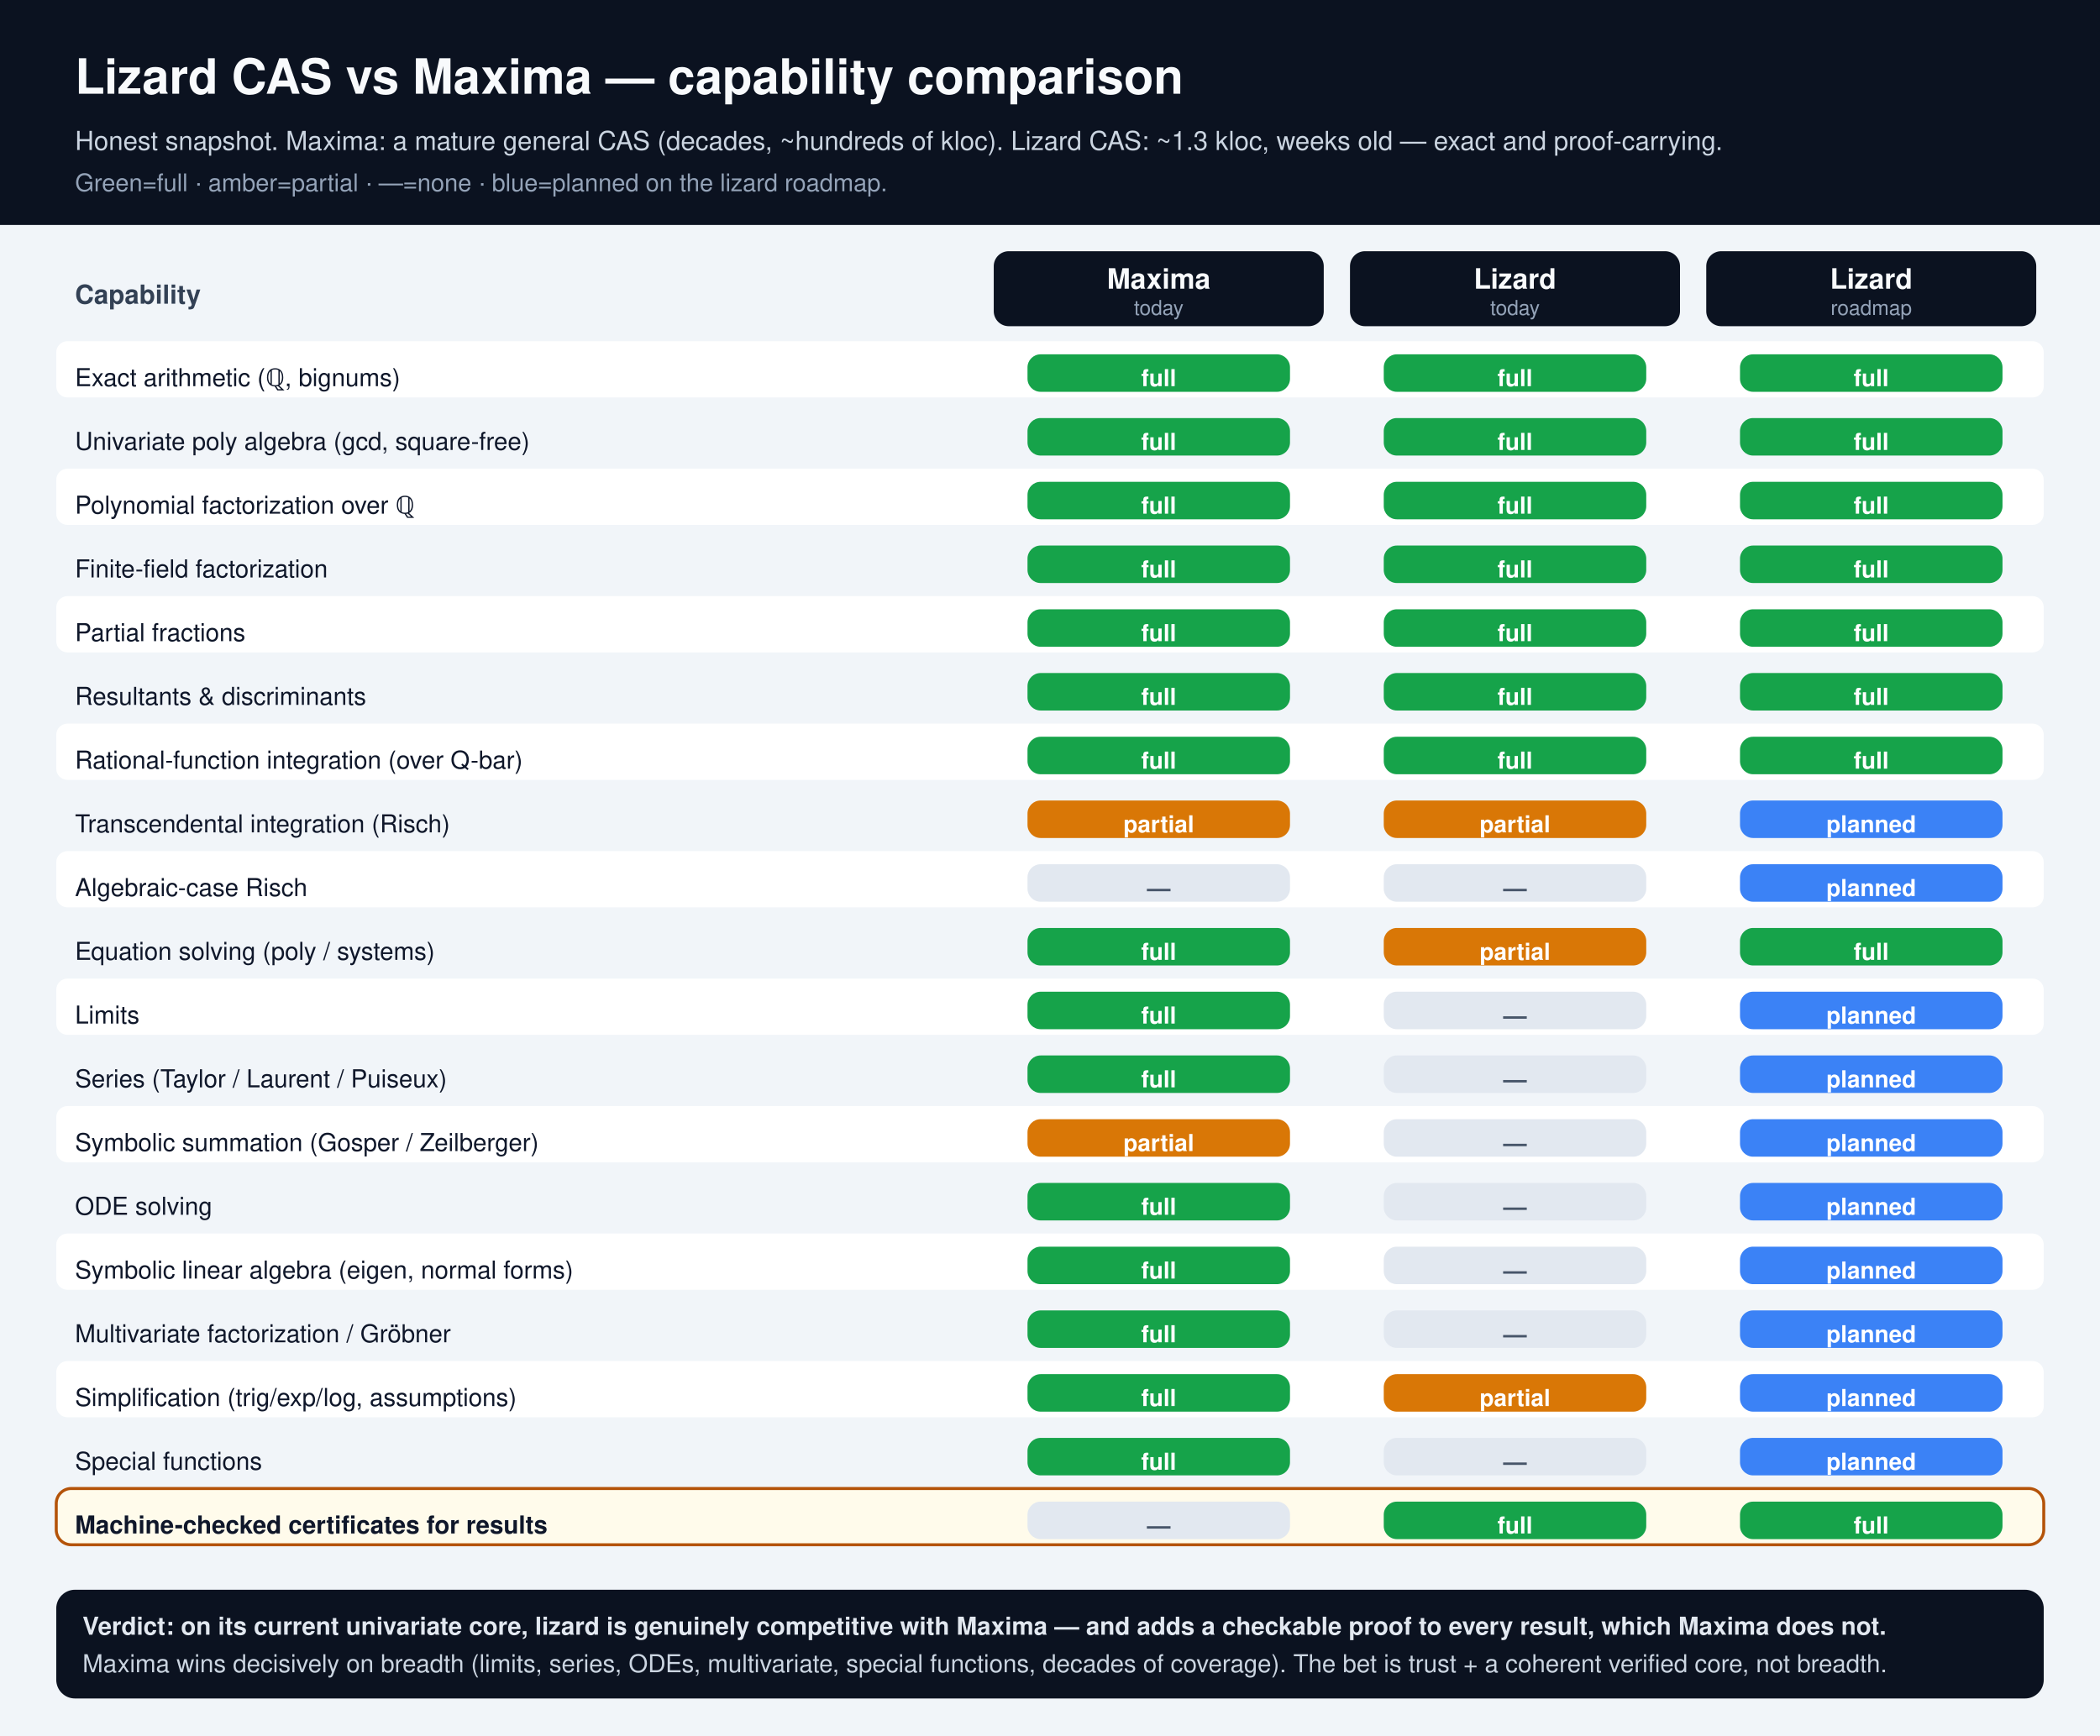
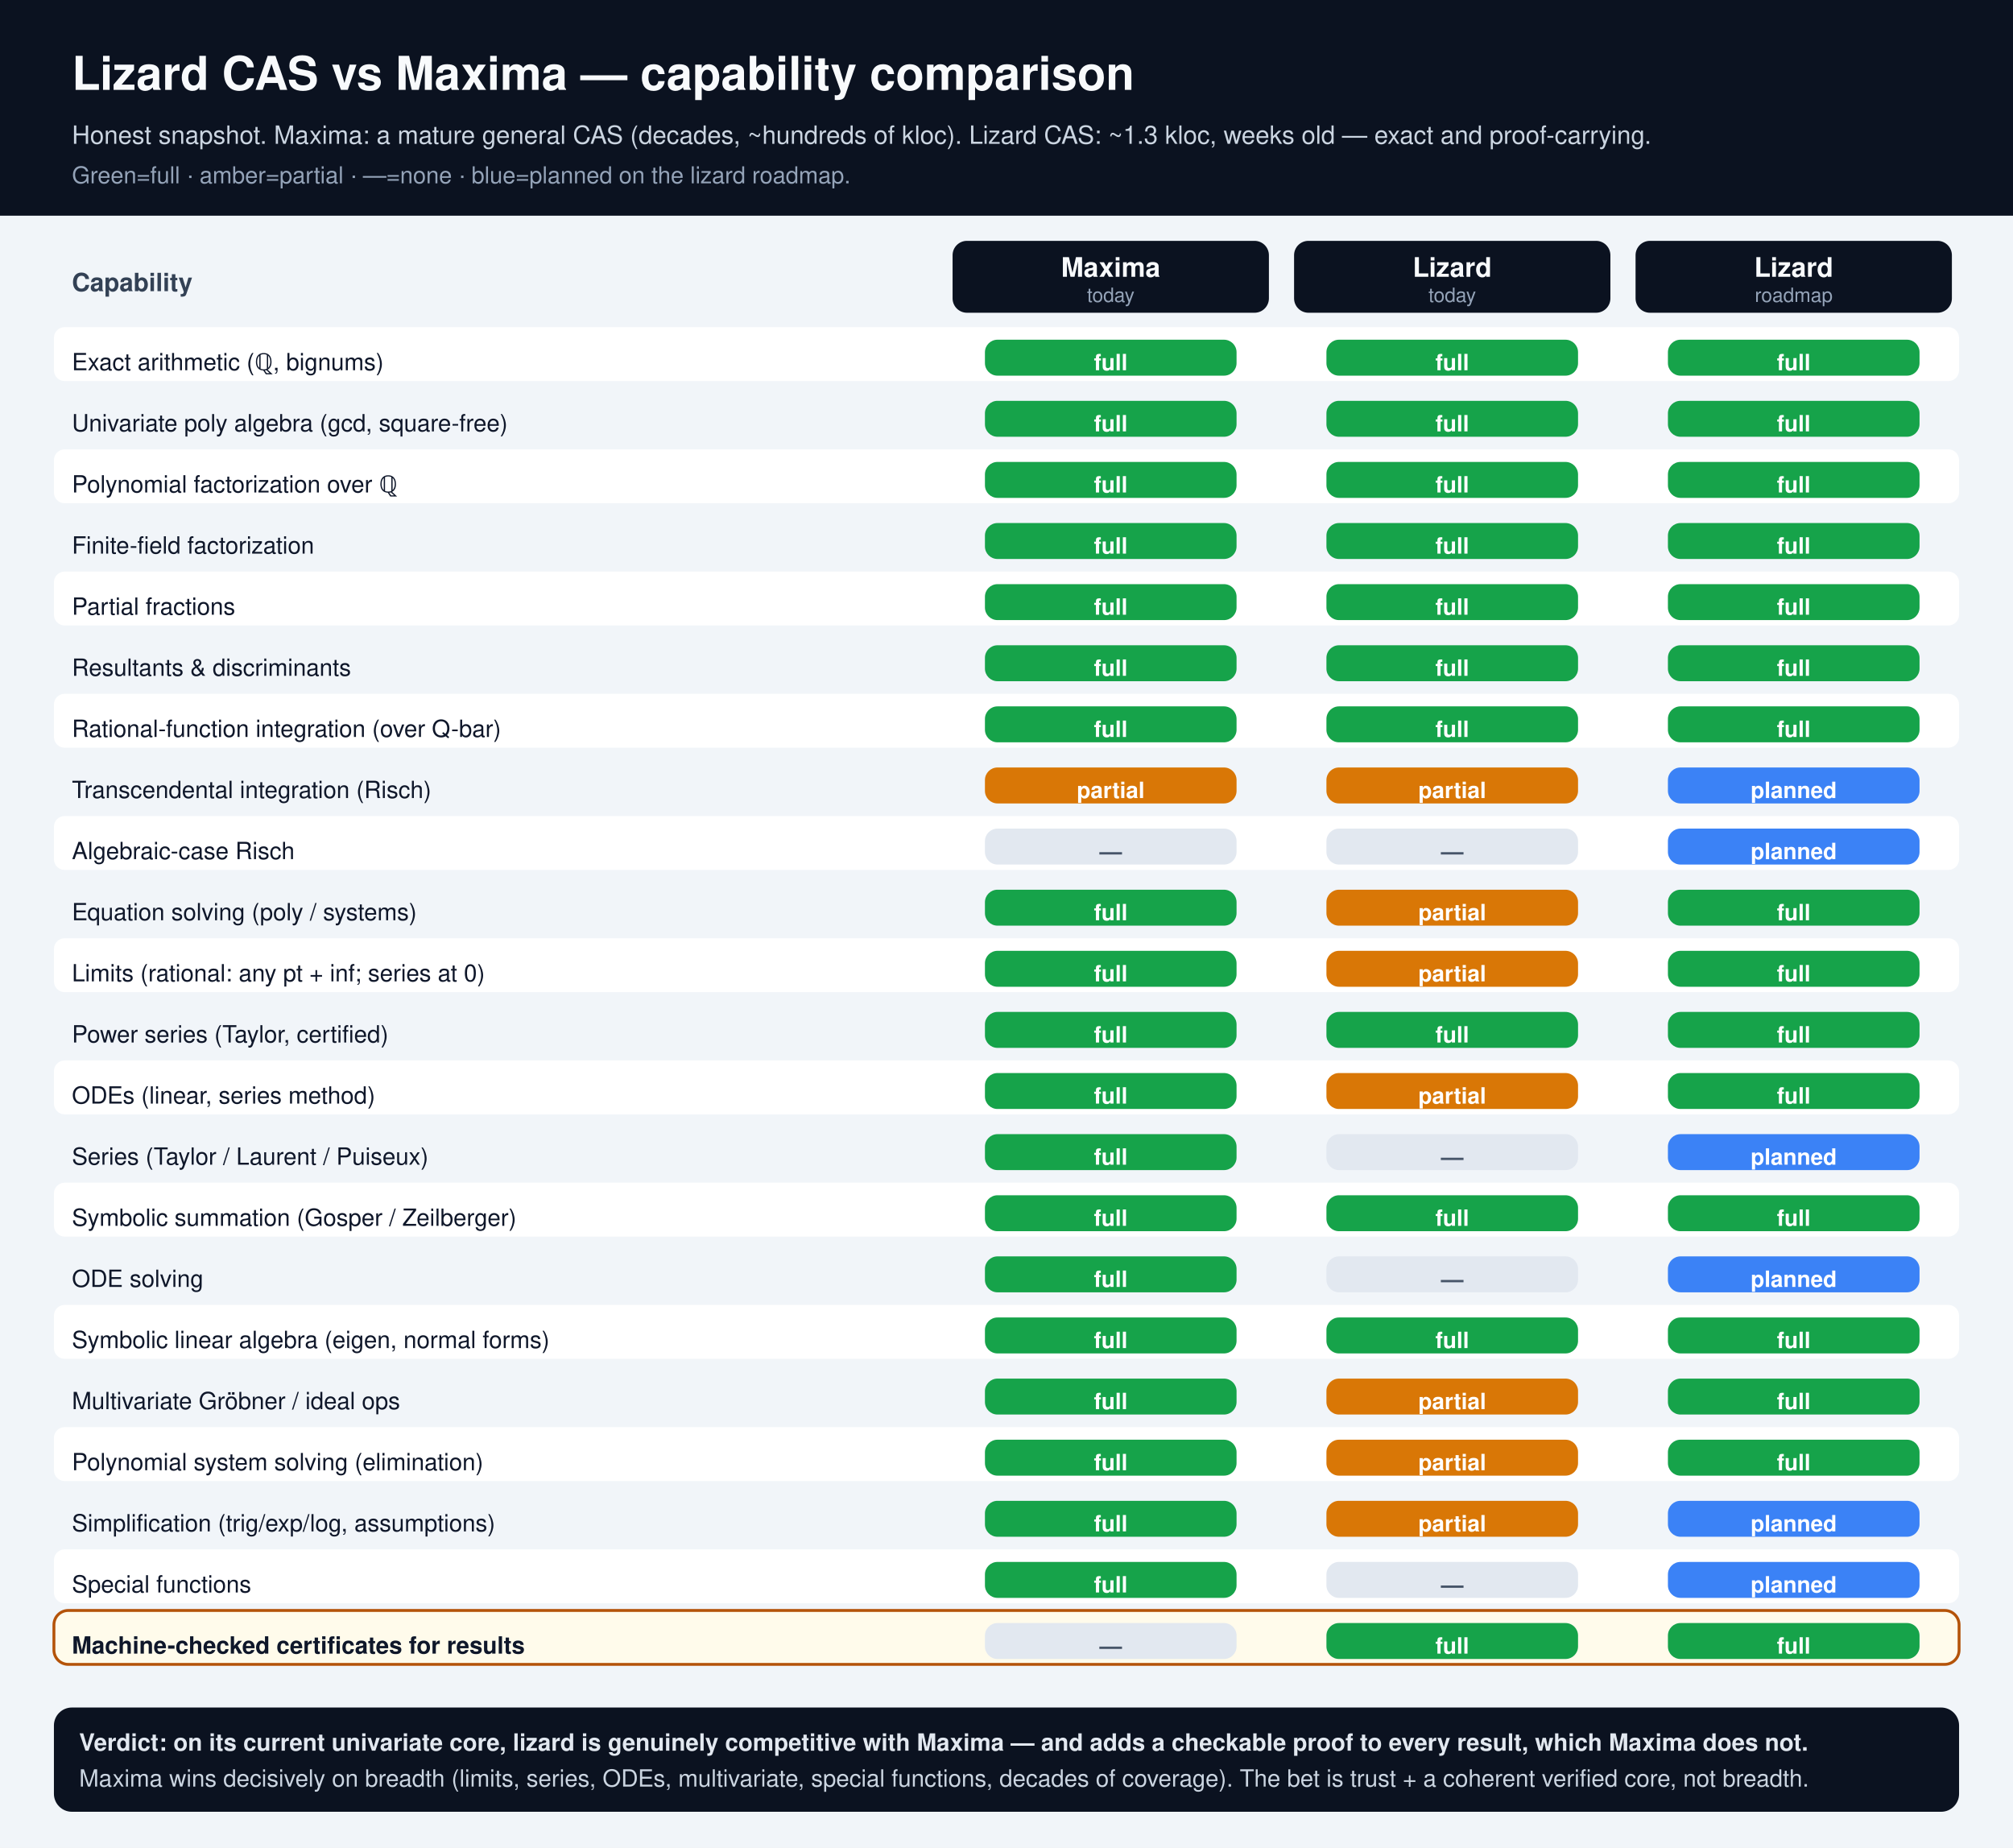
- <svg xmlns="http://www.w3.org/2000/svg" width="1120" height="926" viewBox="0 0 1120 926">
-   <rect x="0.0" y="0.0" width="1120.0" height="926.0" rx="0" fill="#f1f5f9" stroke="none" stroke-width="0" />
+ <svg xmlns="http://www.w3.org/2000/svg" width="1120" height="1028" viewBox="0 0 1120 1028">
+   <rect x="0.0" y="0.0" width="1120.0" height="1028.0" rx="0" fill="#f1f5f9" stroke="none" stroke-width="0" />
  <rect x="0.0" y="0.0" width="1120.0" height="120.0" rx="0" fill="#0b1220" stroke="none" stroke-width="0" />
  <text x="40.0" y="50.0" font-size="26" fill="#f8fafc" font-weight="700" text-anchor="start" font-family="Helvetica,Arial,sans-serif">Lizard CAS  vs  Maxima — capability comparison</text>
  <text x="40.0" y="80.0" font-size="14" fill="#cbd5e1" font-weight="400" text-anchor="start" font-family="Helvetica,Arial,sans-serif">Honest snapshot. Maxima: a mature general CAS (decades, ~hundreds of kloc). Lizard CAS: ~1.3 kloc, weeks old — exact and proof-carrying.</text>
  <text x="40.0" y="102.0" font-size="13" fill="#94a3b8" font-weight="400" text-anchor="start" font-family="Helvetica,Arial,sans-serif">Green=full · amber=partial · —=none · blue=planned on the lizard roadmap.</text>
  <rect x="530.0" y="134.0" width="176.0" height="40.0" rx="8" fill="#0b1220" stroke="none" stroke-width="0" />
  <text x="618.0" y="154.0" font-size="15" fill="#f8fafc" font-weight="700" text-anchor="middle" font-family="Helvetica,Arial,sans-serif">Maxima</text>
  <text x="618.0" y="168.0" font-size="11" fill="#94a3b8" font-weight="400" text-anchor="middle" font-family="Helvetica,Arial,sans-serif">today</text>
  <rect x="720.0" y="134.0" width="176.0" height="40.0" rx="8" fill="#0b1220" stroke="none" stroke-width="0" />
  <text x="808.0" y="154.0" font-size="15" fill="#f8fafc" font-weight="700" text-anchor="middle" font-family="Helvetica,Arial,sans-serif">Lizard</text>
  <text x="808.0" y="168.0" font-size="11" fill="#94a3b8" font-weight="400" text-anchor="middle" font-family="Helvetica,Arial,sans-serif">today</text>
  <rect x="910.0" y="134.0" width="176.0" height="40.0" rx="8" fill="#0b1220" stroke="none" stroke-width="0" />
  <text x="998.0" y="154.0" font-size="15" fill="#f8fafc" font-weight="700" text-anchor="middle" font-family="Helvetica,Arial,sans-serif">Lizard</text>
  <text x="998.0" y="168.0" font-size="11" fill="#94a3b8" font-weight="400" text-anchor="middle" font-family="Helvetica,Arial,sans-serif">roadmap</text>
  <text x="40.0" y="162.0" font-size="14" fill="#334155" font-weight="700" text-anchor="start" font-family="Helvetica,Arial,sans-serif">Capability</text>
  <rect x="30.0" y="182.0" width="1060.0" height="30.0" rx="6" fill="#ffffff" stroke="none" stroke-width="0" />
  <text x="40.0" y="206.0" font-size="13.2" fill="#0f172a" font-weight="500" text-anchor="start" font-family="Helvetica,Arial,sans-serif">Exact arithmetic (ℚ, bignums)</text>
  <rect x="548.0" y="189.0" width="140.0" height="20.0" rx="7" fill="#16a34a" stroke="none" stroke-width="0" />
  <text x="618.0" y="206.0" font-size="12.5" fill="#ffffff" font-weight="700" text-anchor="middle" font-family="Helvetica,Arial,sans-serif">full</text>
  <rect x="738.0" y="189.0" width="140.0" height="20.0" rx="7" fill="#16a34a" stroke="none" stroke-width="0" />
  <text x="808.0" y="206.0" font-size="12.5" fill="#ffffff" font-weight="700" text-anchor="middle" font-family="Helvetica,Arial,sans-serif">full</text>
  <rect x="928.0" y="189.0" width="140.0" height="20.0" rx="7" fill="#16a34a" stroke="none" stroke-width="0" />
  <text x="998.0" y="206.0" font-size="12.5" fill="#ffffff" font-weight="700" text-anchor="middle" font-family="Helvetica,Arial,sans-serif">full</text>
  <text x="40.0" y="240.0" font-size="13.2" fill="#0f172a" font-weight="500" text-anchor="start" font-family="Helvetica,Arial,sans-serif">Univariate poly algebra (gcd, square-free)</text>
  <rect x="548.0" y="223.0" width="140.0" height="20.0" rx="7" fill="#16a34a" stroke="none" stroke-width="0" />
  <text x="618.0" y="240.0" font-size="12.5" fill="#ffffff" font-weight="700" text-anchor="middle" font-family="Helvetica,Arial,sans-serif">full</text>
  <rect x="738.0" y="223.0" width="140.0" height="20.0" rx="7" fill="#16a34a" stroke="none" stroke-width="0" />
  <text x="808.0" y="240.0" font-size="12.5" fill="#ffffff" font-weight="700" text-anchor="middle" font-family="Helvetica,Arial,sans-serif">full</text>
  <rect x="928.0" y="223.0" width="140.0" height="20.0" rx="7" fill="#16a34a" stroke="none" stroke-width="0" />
  <text x="998.0" y="240.0" font-size="12.5" fill="#ffffff" font-weight="700" text-anchor="middle" font-family="Helvetica,Arial,sans-serif">full</text>
  <rect x="30.0" y="250.0" width="1060.0" height="30.0" rx="6" fill="#ffffff" stroke="none" stroke-width="0" />
  <text x="40.0" y="274.0" font-size="13.2" fill="#0f172a" font-weight="500" text-anchor="start" font-family="Helvetica,Arial,sans-serif">Polynomial factorization over ℚ</text>
  <rect x="548.0" y="257.0" width="140.0" height="20.0" rx="7" fill="#16a34a" stroke="none" stroke-width="0" />
  <text x="618.0" y="274.0" font-size="12.5" fill="#ffffff" font-weight="700" text-anchor="middle" font-family="Helvetica,Arial,sans-serif">full</text>
  <rect x="738.0" y="257.0" width="140.0" height="20.0" rx="7" fill="#16a34a" stroke="none" stroke-width="0" />
  <text x="808.0" y="274.0" font-size="12.5" fill="#ffffff" font-weight="700" text-anchor="middle" font-family="Helvetica,Arial,sans-serif">full</text>
  <rect x="928.0" y="257.0" width="140.0" height="20.0" rx="7" fill="#16a34a" stroke="none" stroke-width="0" />
  <text x="998.0" y="274.0" font-size="12.5" fill="#ffffff" font-weight="700" text-anchor="middle" font-family="Helvetica,Arial,sans-serif">full</text>
  <text x="40.0" y="308.0" font-size="13.2" fill="#0f172a" font-weight="500" text-anchor="start" font-family="Helvetica,Arial,sans-serif">Finite-field factorization</text>
  <rect x="548.0" y="291.0" width="140.0" height="20.0" rx="7" fill="#16a34a" stroke="none" stroke-width="0" />
  <text x="618.0" y="308.0" font-size="12.5" fill="#ffffff" font-weight="700" text-anchor="middle" font-family="Helvetica,Arial,sans-serif">full</text>
  <rect x="738.0" y="291.0" width="140.0" height="20.0" rx="7" fill="#16a34a" stroke="none" stroke-width="0" />
  <text x="808.0" y="308.0" font-size="12.5" fill="#ffffff" font-weight="700" text-anchor="middle" font-family="Helvetica,Arial,sans-serif">full</text>
  <rect x="928.0" y="291.0" width="140.0" height="20.0" rx="7" fill="#16a34a" stroke="none" stroke-width="0" />
  <text x="998.0" y="308.0" font-size="12.5" fill="#ffffff" font-weight="700" text-anchor="middle" font-family="Helvetica,Arial,sans-serif">full</text>
  <rect x="30.0" y="318.0" width="1060.0" height="30.0" rx="6" fill="#ffffff" stroke="none" stroke-width="0" />
  <text x="40.0" y="342.0" font-size="13.2" fill="#0f172a" font-weight="500" text-anchor="start" font-family="Helvetica,Arial,sans-serif">Partial fractions</text>
  <rect x="548.0" y="325.0" width="140.0" height="20.0" rx="7" fill="#16a34a" stroke="none" stroke-width="0" />
  <text x="618.0" y="342.0" font-size="12.5" fill="#ffffff" font-weight="700" text-anchor="middle" font-family="Helvetica,Arial,sans-serif">full</text>
  <rect x="738.0" y="325.0" width="140.0" height="20.0" rx="7" fill="#16a34a" stroke="none" stroke-width="0" />
  <text x="808.0" y="342.0" font-size="12.5" fill="#ffffff" font-weight="700" text-anchor="middle" font-family="Helvetica,Arial,sans-serif">full</text>
  <rect x="928.0" y="325.0" width="140.0" height="20.0" rx="7" fill="#16a34a" stroke="none" stroke-width="0" />
  <text x="998.0" y="342.0" font-size="12.5" fill="#ffffff" font-weight="700" text-anchor="middle" font-family="Helvetica,Arial,sans-serif">full</text>
  <text x="40.0" y="376.0" font-size="13.2" fill="#0f172a" font-weight="500" text-anchor="start" font-family="Helvetica,Arial,sans-serif">Resultants &amp; discriminants</text>
  <rect x="548.0" y="359.0" width="140.0" height="20.0" rx="7" fill="#16a34a" stroke="none" stroke-width="0" />
  <text x="618.0" y="376.0" font-size="12.5" fill="#ffffff" font-weight="700" text-anchor="middle" font-family="Helvetica,Arial,sans-serif">full</text>
  <rect x="738.0" y="359.0" width="140.0" height="20.0" rx="7" fill="#16a34a" stroke="none" stroke-width="0" />
  <text x="808.0" y="376.0" font-size="12.5" fill="#ffffff" font-weight="700" text-anchor="middle" font-family="Helvetica,Arial,sans-serif">full</text>
  <rect x="928.0" y="359.0" width="140.0" height="20.0" rx="7" fill="#16a34a" stroke="none" stroke-width="0" />
  <text x="998.0" y="376.0" font-size="12.5" fill="#ffffff" font-weight="700" text-anchor="middle" font-family="Helvetica,Arial,sans-serif">full</text>
  <rect x="30.0" y="386.0" width="1060.0" height="30.0" rx="6" fill="#ffffff" stroke="none" stroke-width="0" />
  <text x="40.0" y="410.0" font-size="13.2" fill="#0f172a" font-weight="500" text-anchor="start" font-family="Helvetica,Arial,sans-serif">Rational-function integration (over Q-bar)</text>
  <rect x="548.0" y="393.0" width="140.0" height="20.0" rx="7" fill="#16a34a" stroke="none" stroke-width="0" />
  <text x="618.0" y="410.0" font-size="12.5" fill="#ffffff" font-weight="700" text-anchor="middle" font-family="Helvetica,Arial,sans-serif">full</text>
  <rect x="738.0" y="393.0" width="140.0" height="20.0" rx="7" fill="#16a34a" stroke="none" stroke-width="0" />
  <text x="808.0" y="410.0" font-size="12.5" fill="#ffffff" font-weight="700" text-anchor="middle" font-family="Helvetica,Arial,sans-serif">full</text>
  <rect x="928.0" y="393.0" width="140.0" height="20.0" rx="7" fill="#16a34a" stroke="none" stroke-width="0" />
  <text x="998.0" y="410.0" font-size="12.5" fill="#ffffff" font-weight="700" text-anchor="middle" font-family="Helvetica,Arial,sans-serif">full</text>
  <text x="40.0" y="444.0" font-size="13.2" fill="#0f172a" font-weight="500" text-anchor="start" font-family="Helvetica,Arial,sans-serif">Transcendental integration (Risch)</text>
  <rect x="548.0" y="427.0" width="140.0" height="20.0" rx="7" fill="#d97706" stroke="none" stroke-width="0" />
  <text x="618.0" y="444.0" font-size="12.5" fill="#ffffff" font-weight="700" text-anchor="middle" font-family="Helvetica,Arial,sans-serif">partial</text>
  <rect x="738.0" y="427.0" width="140.0" height="20.0" rx="7" fill="#d97706" stroke="none" stroke-width="0" />
  <text x="808.0" y="444.0" font-size="12.5" fill="#ffffff" font-weight="700" text-anchor="middle" font-family="Helvetica,Arial,sans-serif">partial</text>
  <rect x="928.0" y="427.0" width="140.0" height="20.0" rx="7" fill="#3b82f6" stroke="none" stroke-width="0" />
  <text x="998.0" y="444.0" font-size="12.5" fill="#ffffff" font-weight="700" text-anchor="middle" font-family="Helvetica,Arial,sans-serif">planned</text>
  <rect x="30.0" y="454.0" width="1060.0" height="30.0" rx="6" fill="#ffffff" stroke="none" stroke-width="0" />
  <text x="40.0" y="478.0" font-size="13.2" fill="#0f172a" font-weight="500" text-anchor="start" font-family="Helvetica,Arial,sans-serif">Algebraic-case Risch</text>
  <rect x="548.0" y="461.0" width="140.0" height="20.0" rx="7" fill="#e2e8f0" stroke="none" stroke-width="0" />
  <text x="618.0" y="478.0" font-size="12.5" fill="#475569" font-weight="700" text-anchor="middle" font-family="Helvetica,Arial,sans-serif">—</text>
  <rect x="738.0" y="461.0" width="140.0" height="20.0" rx="7" fill="#e2e8f0" stroke="none" stroke-width="0" />
  <text x="808.0" y="478.0" font-size="12.5" fill="#475569" font-weight="700" text-anchor="middle" font-family="Helvetica,Arial,sans-serif">—</text>
  <rect x="928.0" y="461.0" width="140.0" height="20.0" rx="7" fill="#3b82f6" stroke="none" stroke-width="0" />
  <text x="998.0" y="478.0" font-size="12.5" fill="#ffffff" font-weight="700" text-anchor="middle" font-family="Helvetica,Arial,sans-serif">planned</text>
  <text x="40.0" y="512.0" font-size="13.2" fill="#0f172a" font-weight="500" text-anchor="start" font-family="Helvetica,Arial,sans-serif">Equation solving (poly / systems)</text>
  <rect x="548.0" y="495.0" width="140.0" height="20.0" rx="7" fill="#16a34a" stroke="none" stroke-width="0" />
  <text x="618.0" y="512.0" font-size="12.5" fill="#ffffff" font-weight="700" text-anchor="middle" font-family="Helvetica,Arial,sans-serif">full</text>
  <rect x="738.0" y="495.0" width="140.0" height="20.0" rx="7" fill="#d97706" stroke="none" stroke-width="0" />
  <text x="808.0" y="512.0" font-size="12.5" fill="#ffffff" font-weight="700" text-anchor="middle" font-family="Helvetica,Arial,sans-serif">partial</text>
  <rect x="928.0" y="495.0" width="140.0" height="20.0" rx="7" fill="#16a34a" stroke="none" stroke-width="0" />
  <text x="998.0" y="512.0" font-size="12.5" fill="#ffffff" font-weight="700" text-anchor="middle" font-family="Helvetica,Arial,sans-serif">full</text>
  <rect x="30.0" y="522.0" width="1060.0" height="30.0" rx="6" fill="#ffffff" stroke="none" stroke-width="0" />
-   <text x="40.0" y="546.0" font-size="13.2" fill="#0f172a" font-weight="500" text-anchor="start" font-family="Helvetica,Arial,sans-serif">Limits</text>
+   <text x="40.0" y="546.0" font-size="13.2" fill="#0f172a" font-weight="500" text-anchor="start" font-family="Helvetica,Arial,sans-serif">Limits (rational: any pt + inf; series at 0)</text>
  <rect x="548.0" y="529.0" width="140.0" height="20.0" rx="7" fill="#16a34a" stroke="none" stroke-width="0" />
  <text x="618.0" y="546.0" font-size="12.5" fill="#ffffff" font-weight="700" text-anchor="middle" font-family="Helvetica,Arial,sans-serif">full</text>
-   <rect x="738.0" y="529.0" width="140.0" height="20.0" rx="7" fill="#e2e8f0" stroke="none" stroke-width="0" />
-   <text x="808.0" y="546.0" font-size="12.5" fill="#475569" font-weight="700" text-anchor="middle" font-family="Helvetica,Arial,sans-serif">—</text>
-   <rect x="928.0" y="529.0" width="140.0" height="20.0" rx="7" fill="#3b82f6" stroke="none" stroke-width="0" />
-   <text x="998.0" y="546.0" font-size="12.5" fill="#ffffff" font-weight="700" text-anchor="middle" font-family="Helvetica,Arial,sans-serif">planned</text>
-   <text x="40.0" y="580.0" font-size="13.2" fill="#0f172a" font-weight="500" text-anchor="start" font-family="Helvetica,Arial,sans-serif">Series (Taylor / Laurent / Puiseux)</text>
+   <rect x="738.0" y="529.0" width="140.0" height="20.0" rx="7" fill="#d97706" stroke="none" stroke-width="0" />
+   <text x="808.0" y="546.0" font-size="12.5" fill="#ffffff" font-weight="700" text-anchor="middle" font-family="Helvetica,Arial,sans-serif">partial</text>
+   <rect x="928.0" y="529.0" width="140.0" height="20.0" rx="7" fill="#16a34a" stroke="none" stroke-width="0" />
+   <text x="998.0" y="546.0" font-size="12.5" fill="#ffffff" font-weight="700" text-anchor="middle" font-family="Helvetica,Arial,sans-serif">full</text>
+   <text x="40.0" y="580.0" font-size="13.2" fill="#0f172a" font-weight="500" text-anchor="start" font-family="Helvetica,Arial,sans-serif">Power series (Taylor, certified)</text>
  <rect x="548.0" y="563.0" width="140.0" height="20.0" rx="7" fill="#16a34a" stroke="none" stroke-width="0" />
  <text x="618.0" y="580.0" font-size="12.5" fill="#ffffff" font-weight="700" text-anchor="middle" font-family="Helvetica,Arial,sans-serif">full</text>
-   <rect x="738.0" y="563.0" width="140.0" height="20.0" rx="7" fill="#e2e8f0" stroke="none" stroke-width="0" />
-   <text x="808.0" y="580.0" font-size="12.5" fill="#475569" font-weight="700" text-anchor="middle" font-family="Helvetica,Arial,sans-serif">—</text>
-   <rect x="928.0" y="563.0" width="140.0" height="20.0" rx="7" fill="#3b82f6" stroke="none" stroke-width="0" />
-   <text x="998.0" y="580.0" font-size="12.5" fill="#ffffff" font-weight="700" text-anchor="middle" font-family="Helvetica,Arial,sans-serif">planned</text>
+   <rect x="738.0" y="563.0" width="140.0" height="20.0" rx="7" fill="#16a34a" stroke="none" stroke-width="0" />
+   <text x="808.0" y="580.0" font-size="12.5" fill="#ffffff" font-weight="700" text-anchor="middle" font-family="Helvetica,Arial,sans-serif">full</text>
+   <rect x="928.0" y="563.0" width="140.0" height="20.0" rx="7" fill="#16a34a" stroke="none" stroke-width="0" />
+   <text x="998.0" y="580.0" font-size="12.5" fill="#ffffff" font-weight="700" text-anchor="middle" font-family="Helvetica,Arial,sans-serif">full</text>
  <rect x="30.0" y="590.0" width="1060.0" height="30.0" rx="6" fill="#ffffff" stroke="none" stroke-width="0" />
-   <text x="40.0" y="614.0" font-size="13.2" fill="#0f172a" font-weight="500" text-anchor="start" font-family="Helvetica,Arial,sans-serif">Symbolic summation (Gosper / Zeilberger)</text>
-   <rect x="548.0" y="597.0" width="140.0" height="20.0" rx="7" fill="#d97706" stroke="none" stroke-width="0" />
-   <text x="618.0" y="614.0" font-size="12.5" fill="#ffffff" font-weight="700" text-anchor="middle" font-family="Helvetica,Arial,sans-serif">partial</text>
-   <rect x="738.0" y="597.0" width="140.0" height="20.0" rx="7" fill="#e2e8f0" stroke="none" stroke-width="0" />
-   <text x="808.0" y="614.0" font-size="12.5" fill="#475569" font-weight="700" text-anchor="middle" font-family="Helvetica,Arial,sans-serif">—</text>
-   <rect x="928.0" y="597.0" width="140.0" height="20.0" rx="7" fill="#3b82f6" stroke="none" stroke-width="0" />
-   <text x="998.0" y="614.0" font-size="12.5" fill="#ffffff" font-weight="700" text-anchor="middle" font-family="Helvetica,Arial,sans-serif">planned</text>
-   <text x="40.0" y="648.0" font-size="13.2" fill="#0f172a" font-weight="500" text-anchor="start" font-family="Helvetica,Arial,sans-serif">ODE solving</text>
+   <text x="40.0" y="614.0" font-size="13.2" fill="#0f172a" font-weight="500" text-anchor="start" font-family="Helvetica,Arial,sans-serif">ODEs (linear, series method)</text>
+   <rect x="548.0" y="597.0" width="140.0" height="20.0" rx="7" fill="#16a34a" stroke="none" stroke-width="0" />
+   <text x="618.0" y="614.0" font-size="12.5" fill="#ffffff" font-weight="700" text-anchor="middle" font-family="Helvetica,Arial,sans-serif">full</text>
+   <rect x="738.0" y="597.0" width="140.0" height="20.0" rx="7" fill="#d97706" stroke="none" stroke-width="0" />
+   <text x="808.0" y="614.0" font-size="12.5" fill="#ffffff" font-weight="700" text-anchor="middle" font-family="Helvetica,Arial,sans-serif">partial</text>
+   <rect x="928.0" y="597.0" width="140.0" height="20.0" rx="7" fill="#16a34a" stroke="none" stroke-width="0" />
+   <text x="998.0" y="614.0" font-size="12.5" fill="#ffffff" font-weight="700" text-anchor="middle" font-family="Helvetica,Arial,sans-serif">full</text>
+   <text x="40.0" y="648.0" font-size="13.2" fill="#0f172a" font-weight="500" text-anchor="start" font-family="Helvetica,Arial,sans-serif">Series (Taylor / Laurent / Puiseux)</text>
  <rect x="548.0" y="631.0" width="140.0" height="20.0" rx="7" fill="#16a34a" stroke="none" stroke-width="0" />
  <text x="618.0" y="648.0" font-size="12.5" fill="#ffffff" font-weight="700" text-anchor="middle" font-family="Helvetica,Arial,sans-serif">full</text>
  <rect x="738.0" y="631.0" width="140.0" height="20.0" rx="7" fill="#e2e8f0" stroke="none" stroke-width="0" />
  <text x="808.0" y="648.0" font-size="12.5" fill="#475569" font-weight="700" text-anchor="middle" font-family="Helvetica,Arial,sans-serif">—</text>
  <rect x="928.0" y="631.0" width="140.0" height="20.0" rx="7" fill="#3b82f6" stroke="none" stroke-width="0" />
  <text x="998.0" y="648.0" font-size="12.5" fill="#ffffff" font-weight="700" text-anchor="middle" font-family="Helvetica,Arial,sans-serif">planned</text>
  <rect x="30.0" y="658.0" width="1060.0" height="30.0" rx="6" fill="#ffffff" stroke="none" stroke-width="0" />
-   <text x="40.0" y="682.0" font-size="13.2" fill="#0f172a" font-weight="500" text-anchor="start" font-family="Helvetica,Arial,sans-serif">Symbolic linear algebra (eigen, normal forms)</text>
+   <text x="40.0" y="682.0" font-size="13.2" fill="#0f172a" font-weight="500" text-anchor="start" font-family="Helvetica,Arial,sans-serif">Symbolic summation (Gosper / Zeilberger)</text>
  <rect x="548.0" y="665.0" width="140.0" height="20.0" rx="7" fill="#16a34a" stroke="none" stroke-width="0" />
  <text x="618.0" y="682.0" font-size="12.5" fill="#ffffff" font-weight="700" text-anchor="middle" font-family="Helvetica,Arial,sans-serif">full</text>
-   <rect x="738.0" y="665.0" width="140.0" height="20.0" rx="7" fill="#e2e8f0" stroke="none" stroke-width="0" />
-   <text x="808.0" y="682.0" font-size="12.5" fill="#475569" font-weight="700" text-anchor="middle" font-family="Helvetica,Arial,sans-serif">—</text>
-   <rect x="928.0" y="665.0" width="140.0" height="20.0" rx="7" fill="#3b82f6" stroke="none" stroke-width="0" />
-   <text x="998.0" y="682.0" font-size="12.5" fill="#ffffff" font-weight="700" text-anchor="middle" font-family="Helvetica,Arial,sans-serif">planned</text>
-   <text x="40.0" y="716.0" font-size="13.2" fill="#0f172a" font-weight="500" text-anchor="start" font-family="Helvetica,Arial,sans-serif">Multivariate factorization / Gröbner</text>
+   <rect x="738.0" y="665.0" width="140.0" height="20.0" rx="7" fill="#16a34a" stroke="none" stroke-width="0" />
+   <text x="808.0" y="682.0" font-size="12.5" fill="#ffffff" font-weight="700" text-anchor="middle" font-family="Helvetica,Arial,sans-serif">full</text>
+   <rect x="928.0" y="665.0" width="140.0" height="20.0" rx="7" fill="#16a34a" stroke="none" stroke-width="0" />
+   <text x="998.0" y="682.0" font-size="12.5" fill="#ffffff" font-weight="700" text-anchor="middle" font-family="Helvetica,Arial,sans-serif">full</text>
+   <text x="40.0" y="716.0" font-size="13.2" fill="#0f172a" font-weight="500" text-anchor="start" font-family="Helvetica,Arial,sans-serif">ODE solving</text>
  <rect x="548.0" y="699.0" width="140.0" height="20.0" rx="7" fill="#16a34a" stroke="none" stroke-width="0" />
  <text x="618.0" y="716.0" font-size="12.5" fill="#ffffff" font-weight="700" text-anchor="middle" font-family="Helvetica,Arial,sans-serif">full</text>
  <rect x="738.0" y="699.0" width="140.0" height="20.0" rx="7" fill="#e2e8f0" stroke="none" stroke-width="0" />
  <text x="808.0" y="716.0" font-size="12.5" fill="#475569" font-weight="700" text-anchor="middle" font-family="Helvetica,Arial,sans-serif">—</text>
  <rect x="928.0" y="699.0" width="140.0" height="20.0" rx="7" fill="#3b82f6" stroke="none" stroke-width="0" />
  <text x="998.0" y="716.0" font-size="12.5" fill="#ffffff" font-weight="700" text-anchor="middle" font-family="Helvetica,Arial,sans-serif">planned</text>
  <rect x="30.0" y="726.0" width="1060.0" height="30.0" rx="6" fill="#ffffff" stroke="none" stroke-width="0" />
-   <text x="40.0" y="750.0" font-size="13.2" fill="#0f172a" font-weight="500" text-anchor="start" font-family="Helvetica,Arial,sans-serif">Simplification (trig/exp/log, assumptions)</text>
+   <text x="40.0" y="750.0" font-size="13.2" fill="#0f172a" font-weight="500" text-anchor="start" font-family="Helvetica,Arial,sans-serif">Symbolic linear algebra (eigen, normal forms)</text>
  <rect x="548.0" y="733.0" width="140.0" height="20.0" rx="7" fill="#16a34a" stroke="none" stroke-width="0" />
  <text x="618.0" y="750.0" font-size="12.5" fill="#ffffff" font-weight="700" text-anchor="middle" font-family="Helvetica,Arial,sans-serif">full</text>
-   <rect x="738.0" y="733.0" width="140.0" height="20.0" rx="7" fill="#d97706" stroke="none" stroke-width="0" />
-   <text x="808.0" y="750.0" font-size="12.5" fill="#ffffff" font-weight="700" text-anchor="middle" font-family="Helvetica,Arial,sans-serif">partial</text>
-   <rect x="928.0" y="733.0" width="140.0" height="20.0" rx="7" fill="#3b82f6" stroke="none" stroke-width="0" />
-   <text x="998.0" y="750.0" font-size="12.5" fill="#ffffff" font-weight="700" text-anchor="middle" font-family="Helvetica,Arial,sans-serif">planned</text>
-   <text x="40.0" y="784.0" font-size="13.2" fill="#0f172a" font-weight="500" text-anchor="start" font-family="Helvetica,Arial,sans-serif">Special functions</text>
+   <rect x="738.0" y="733.0" width="140.0" height="20.0" rx="7" fill="#16a34a" stroke="none" stroke-width="0" />
+   <text x="808.0" y="750.0" font-size="12.5" fill="#ffffff" font-weight="700" text-anchor="middle" font-family="Helvetica,Arial,sans-serif">full</text>
+   <rect x="928.0" y="733.0" width="140.0" height="20.0" rx="7" fill="#16a34a" stroke="none" stroke-width="0" />
+   <text x="998.0" y="750.0" font-size="12.5" fill="#ffffff" font-weight="700" text-anchor="middle" font-family="Helvetica,Arial,sans-serif">full</text>
+   <text x="40.0" y="784.0" font-size="13.2" fill="#0f172a" font-weight="500" text-anchor="start" font-family="Helvetica,Arial,sans-serif">Multivariate Gröbner / ideal ops</text>
  <rect x="548.0" y="767.0" width="140.0" height="20.0" rx="7" fill="#16a34a" stroke="none" stroke-width="0" />
  <text x="618.0" y="784.0" font-size="12.5" fill="#ffffff" font-weight="700" text-anchor="middle" font-family="Helvetica,Arial,sans-serif">full</text>
-   <rect x="738.0" y="767.0" width="140.0" height="20.0" rx="7" fill="#e2e8f0" stroke="none" stroke-width="0" />
-   <text x="808.0" y="784.0" font-size="12.5" fill="#475569" font-weight="700" text-anchor="middle" font-family="Helvetica,Arial,sans-serif">—</text>
-   <rect x="928.0" y="767.0" width="140.0" height="20.0" rx="7" fill="#3b82f6" stroke="none" stroke-width="0" />
-   <text x="998.0" y="784.0" font-size="12.5" fill="#ffffff" font-weight="700" text-anchor="middle" font-family="Helvetica,Arial,sans-serif">planned</text>
-   <rect x="30.0" y="794.0" width="1060.0" height="30.0" rx="8" fill="#fffbeb" stroke="#b45309" stroke-width="1.6" />
-   <text x="40.0" y="818.0" font-size="13.2" fill="#0f172a" font-weight="700" text-anchor="start" font-family="Helvetica,Arial,sans-serif">Machine-checked certificates for results</text>
-   <rect x="548.0" y="801.0" width="140.0" height="20.0" rx="7" fill="#e2e8f0" stroke="none" stroke-width="0" />
-   <text x="618.0" y="818.0" font-size="12.5" fill="#475569" font-weight="700" text-anchor="middle" font-family="Helvetica,Arial,sans-serif">—</text>
-   <rect x="738.0" y="801.0" width="140.0" height="20.0" rx="7" fill="#16a34a" stroke="none" stroke-width="0" />
-   <text x="808.0" y="818.0" font-size="12.5" fill="#ffffff" font-weight="700" text-anchor="middle" font-family="Helvetica,Arial,sans-serif">full</text>
+   <rect x="738.0" y="767.0" width="140.0" height="20.0" rx="7" fill="#d97706" stroke="none" stroke-width="0" />
+   <text x="808.0" y="784.0" font-size="12.5" fill="#ffffff" font-weight="700" text-anchor="middle" font-family="Helvetica,Arial,sans-serif">partial</text>
+   <rect x="928.0" y="767.0" width="140.0" height="20.0" rx="7" fill="#16a34a" stroke="none" stroke-width="0" />
+   <text x="998.0" y="784.0" font-size="12.5" fill="#ffffff" font-weight="700" text-anchor="middle" font-family="Helvetica,Arial,sans-serif">full</text>
+   <rect x="30.0" y="794.0" width="1060.0" height="30.0" rx="6" fill="#ffffff" stroke="none" stroke-width="0" />
+   <text x="40.0" y="818.0" font-size="13.2" fill="#0f172a" font-weight="500" text-anchor="start" font-family="Helvetica,Arial,sans-serif">Polynomial system solving (elimination)</text>
+   <rect x="548.0" y="801.0" width="140.0" height="20.0" rx="7" fill="#16a34a" stroke="none" stroke-width="0" />
+   <text x="618.0" y="818.0" font-size="12.5" fill="#ffffff" font-weight="700" text-anchor="middle" font-family="Helvetica,Arial,sans-serif">full</text>
+   <rect x="738.0" y="801.0" width="140.0" height="20.0" rx="7" fill="#d97706" stroke="none" stroke-width="0" />
+   <text x="808.0" y="818.0" font-size="12.5" fill="#ffffff" font-weight="700" text-anchor="middle" font-family="Helvetica,Arial,sans-serif">partial</text>
  <rect x="928.0" y="801.0" width="140.0" height="20.0" rx="7" fill="#16a34a" stroke="none" stroke-width="0" />
  <text x="998.0" y="818.0" font-size="12.5" fill="#ffffff" font-weight="700" text-anchor="middle" font-family="Helvetica,Arial,sans-serif">full</text>
-   <rect x="30.0" y="848.0" width="1060.0" height="58.0" rx="10" fill="#0b1220" stroke="none" stroke-width="0" />
-   <text x="44.0" y="872.0" font-size="13.2" fill="#e2e8f0" font-weight="600" text-anchor="start" font-family="Helvetica,Arial,sans-serif">Verdict: on its current univariate core, lizard is genuinely competitive with Maxima — and adds a checkable proof to every result, which Maxima does not.</text>
-   <text x="44.0" y="892.0" font-size="13.2" fill="#cbd5e1" font-weight="400" text-anchor="start" font-family="Helvetica,Arial,sans-serif">Maxima wins decisively on breadth (limits, series, ODEs, multivariate, special functions, decades of coverage). The bet is trust + a coherent verified core, not breadth.</text>
+   <text x="40.0" y="852.0" font-size="13.2" fill="#0f172a" font-weight="500" text-anchor="start" font-family="Helvetica,Arial,sans-serif">Simplification (trig/exp/log, assumptions)</text>
+   <rect x="548.0" y="835.0" width="140.0" height="20.0" rx="7" fill="#16a34a" stroke="none" stroke-width="0" />
+   <text x="618.0" y="852.0" font-size="12.5" fill="#ffffff" font-weight="700" text-anchor="middle" font-family="Helvetica,Arial,sans-serif">full</text>
+   <rect x="738.0" y="835.0" width="140.0" height="20.0" rx="7" fill="#d97706" stroke="none" stroke-width="0" />
+   <text x="808.0" y="852.0" font-size="12.5" fill="#ffffff" font-weight="700" text-anchor="middle" font-family="Helvetica,Arial,sans-serif">partial</text>
+   <rect x="928.0" y="835.0" width="140.0" height="20.0" rx="7" fill="#3b82f6" stroke="none" stroke-width="0" />
+   <text x="998.0" y="852.0" font-size="12.5" fill="#ffffff" font-weight="700" text-anchor="middle" font-family="Helvetica,Arial,sans-serif">planned</text>
+   <rect x="30.0" y="862.0" width="1060.0" height="30.0" rx="6" fill="#ffffff" stroke="none" stroke-width="0" />
+   <text x="40.0" y="886.0" font-size="13.2" fill="#0f172a" font-weight="500" text-anchor="start" font-family="Helvetica,Arial,sans-serif">Special functions</text>
+   <rect x="548.0" y="869.0" width="140.0" height="20.0" rx="7" fill="#16a34a" stroke="none" stroke-width="0" />
+   <text x="618.0" y="886.0" font-size="12.5" fill="#ffffff" font-weight="700" text-anchor="middle" font-family="Helvetica,Arial,sans-serif">full</text>
+   <rect x="738.0" y="869.0" width="140.0" height="20.0" rx="7" fill="#e2e8f0" stroke="none" stroke-width="0" />
+   <text x="808.0" y="886.0" font-size="12.5" fill="#475569" font-weight="700" text-anchor="middle" font-family="Helvetica,Arial,sans-serif">—</text>
+   <rect x="928.0" y="869.0" width="140.0" height="20.0" rx="7" fill="#3b82f6" stroke="none" stroke-width="0" />
+   <text x="998.0" y="886.0" font-size="12.5" fill="#ffffff" font-weight="700" text-anchor="middle" font-family="Helvetica,Arial,sans-serif">planned</text>
+   <rect x="30.0" y="896.0" width="1060.0" height="30.0" rx="8" fill="#fffbeb" stroke="#b45309" stroke-width="1.6" />
+   <text x="40.0" y="920.0" font-size="13.2" fill="#0f172a" font-weight="700" text-anchor="start" font-family="Helvetica,Arial,sans-serif">Machine-checked certificates for results</text>
+   <rect x="548.0" y="903.0" width="140.0" height="20.0" rx="7" fill="#e2e8f0" stroke="none" stroke-width="0" />
+   <text x="618.0" y="920.0" font-size="12.5" fill="#475569" font-weight="700" text-anchor="middle" font-family="Helvetica,Arial,sans-serif">—</text>
+   <rect x="738.0" y="903.0" width="140.0" height="20.0" rx="7" fill="#16a34a" stroke="none" stroke-width="0" />
+   <text x="808.0" y="920.0" font-size="12.5" fill="#ffffff" font-weight="700" text-anchor="middle" font-family="Helvetica,Arial,sans-serif">full</text>
+   <rect x="928.0" y="903.0" width="140.0" height="20.0" rx="7" fill="#16a34a" stroke="none" stroke-width="0" />
+   <text x="998.0" y="920.0" font-size="12.5" fill="#ffffff" font-weight="700" text-anchor="middle" font-family="Helvetica,Arial,sans-serif">full</text>
+   <rect x="30.0" y="950.0" width="1060.0" height="58.0" rx="10" fill="#0b1220" stroke="none" stroke-width="0" />
+   <text x="44.0" y="974.0" font-size="13.2" fill="#e2e8f0" font-weight="600" text-anchor="start" font-family="Helvetica,Arial,sans-serif">Verdict: on its current univariate core, lizard is genuinely competitive with Maxima — and adds a checkable proof to every result, which Maxima does not.</text>
+   <text x="44.0" y="994.0" font-size="13.2" fill="#cbd5e1" font-weight="400" text-anchor="start" font-family="Helvetica,Arial,sans-serif">Maxima wins decisively on breadth (limits, series, ODEs, multivariate, special functions, decades of coverage). The bet is trust + a coherent verified core, not breadth.</text>
</svg>
